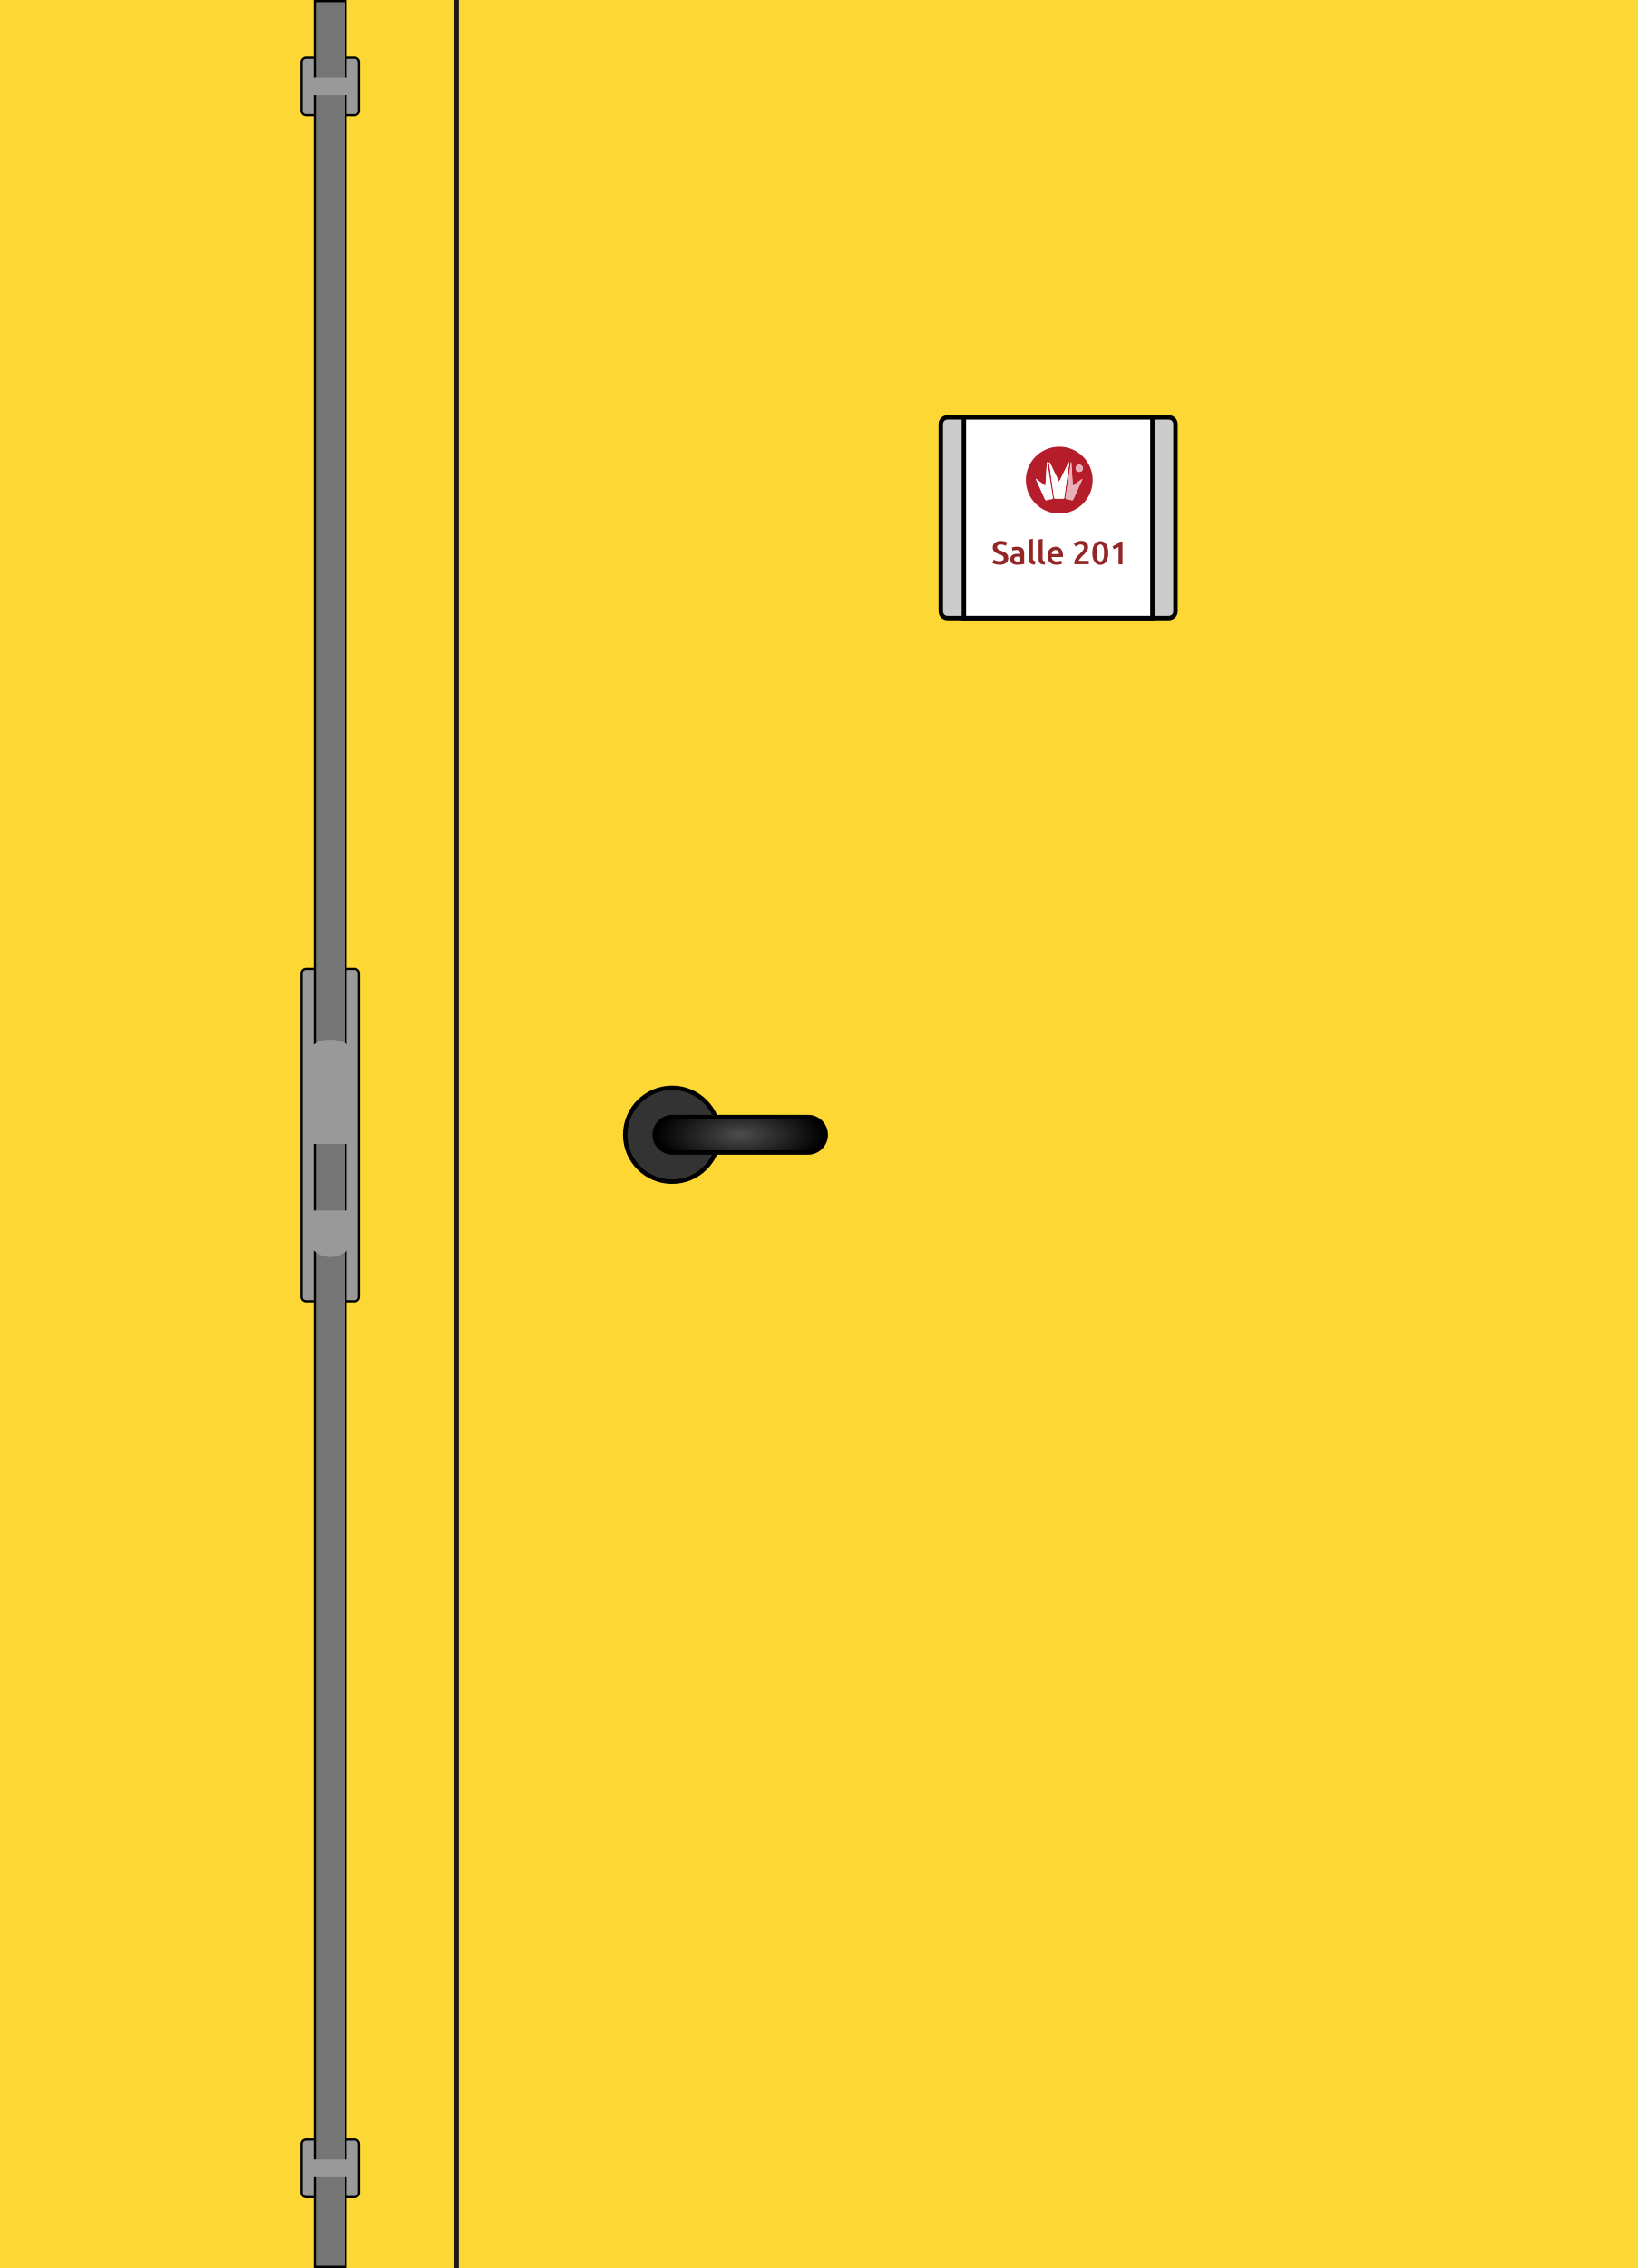
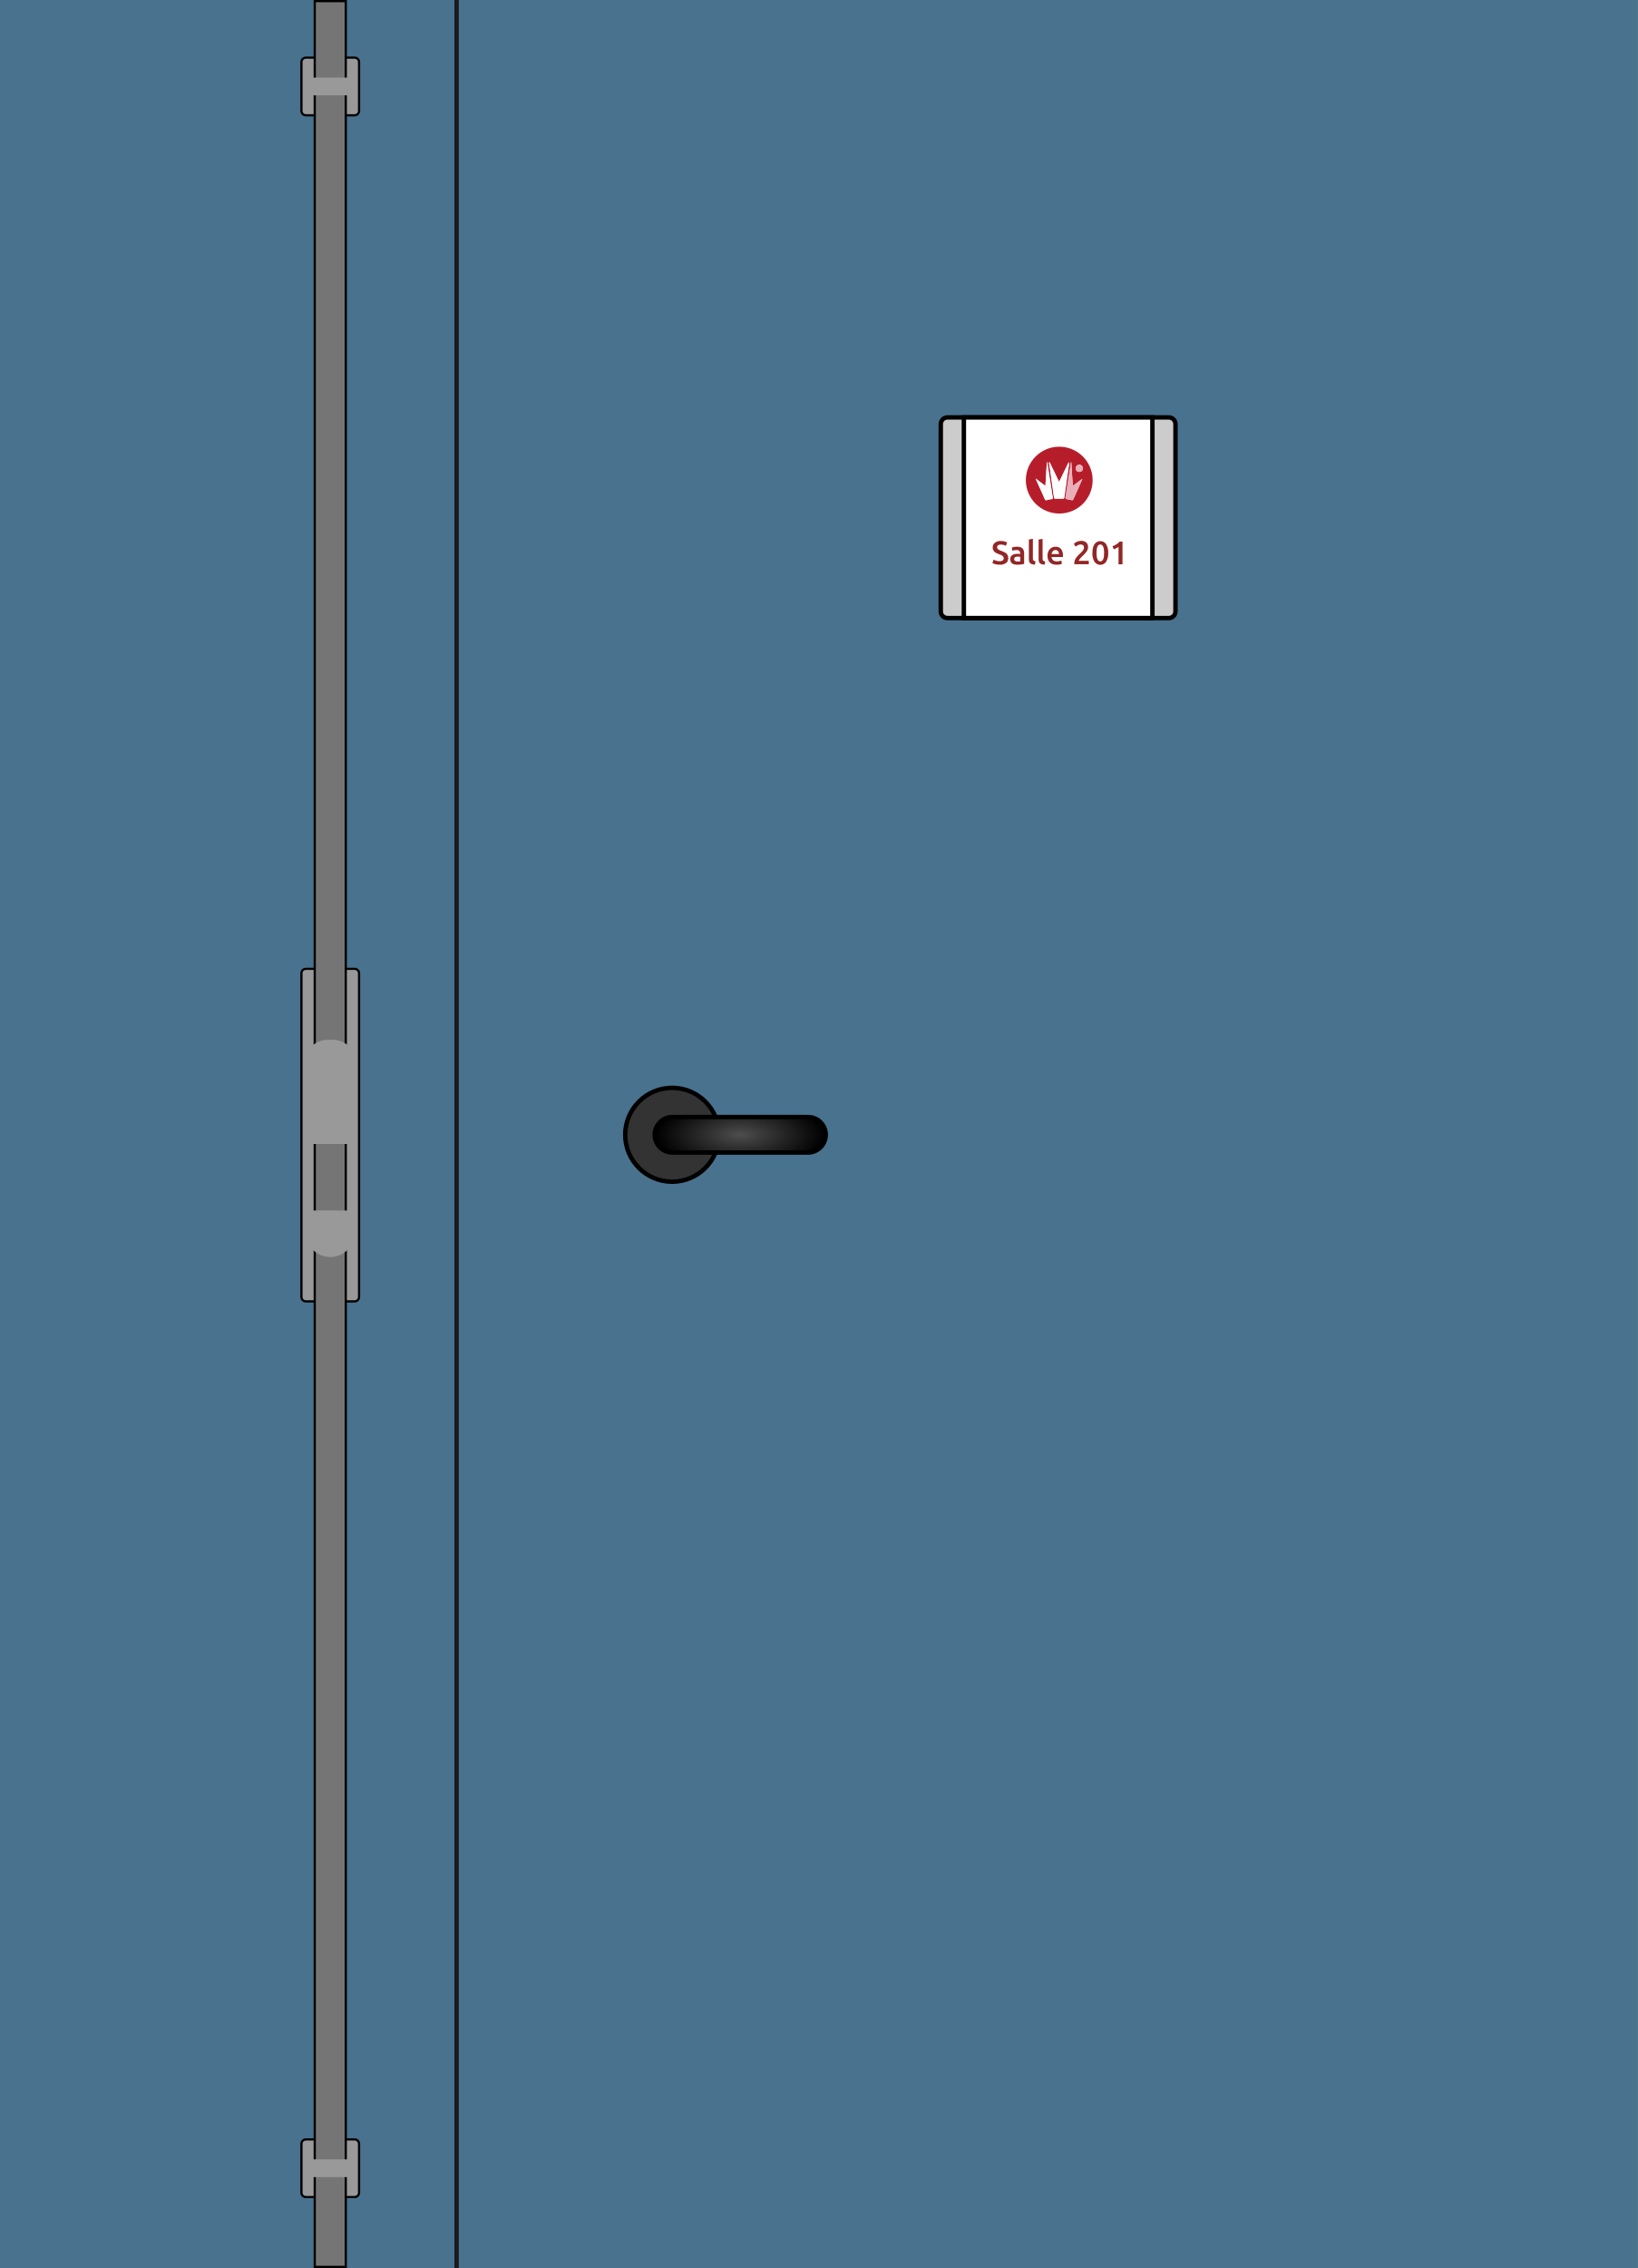
<svg xmlns="http://www.w3.org/2000/svg" id="Calque_1" data-name="Calque 1" viewBox="0 0 739 1023">
  <defs>
    <style>
      .cls-1, .cls-12 {
        fill: none;
      }

      .cls-2 {
-         fill: #fdd835;
+         fill: #49728e;
      }

      .cls-3 {
        fill: #333;
      }

      .cls-13, .cls-14, .cls-3, .cls-4, .cls-5, .cls-6 {
        stroke: #000;
      }

      .cls-12, .cls-13, .cls-14, .cls-3, .cls-4, .cls-5, .cls-6 {
        stroke-miterlimit: 10;
      }

      .cls-12, .cls-3, .cls-4, .cls-5, .cls-6 {
        stroke-width: 2px;
      }

      .cls-4 {
        fill: url(#Dégradé_sans_nom_14);
      }

      .cls-5 {
        fill: #ccc;
      }

      .cls-6 {
        fill: #fff;
      }

      .cls-7 {
        clip-path: url(#clip-path);
      }

      .cls-8 {
        fill: #b61d2a;
      }

      .cls-9 {
        fill: #fffefe;
      }

      .cls-10 {
        fill: #e9afb9;
      }

      .cls-11 {
        fill: #932626;
      }

      .cls-12 {
        stroke: #1a1a1a;
      }

      .cls-13, .cls-15 {
        fill: #999;
      }

      .cls-14 {
        fill: #757575;
      }
    </style>
    <radialGradient id="Dégradé_sans_nom_14" data-name="Dégradé sans nom 14" cx="333.97" cy="511.85" r="38.33" gradientTransform="translate(0 307.11) scale(1 0.4)" gradientUnits="userSpaceOnUse">
      <stop offset="0" stop-color="#4d4d4d" />
      <stop offset="1" />
    </radialGradient>
    <clipPath id="clip-path" transform="translate(0 0)">
      <rect class="cls-1" x="462.77" y="201.49" width="30.14" height="30.14" />
    </clipPath>
  </defs>
  <rect class="cls-2" x="216.5" width="522.5" height="1023" />
  <rect class="cls-2" width="250" height="1023" />
  <circle class="cls-3" cx="303.24" cy="511.85" r="21.17" />
  <rect class="cls-4" x="295.39" y="503.85" width="77.16" height="16.01" rx="8" ry="8" />
  <rect class="cls-5" x="424.45" y="188.28" width="105.89" height="90.5" rx="3" ry="3" />
  <rect class="cls-6" x="434.87" y="188.28" width="85.06" height="90.5" />
  <g>
    <g class="cls-7">
      <path class="cls-8" d="M488.54,211.29a1.59,1.59,0,0,0-1.58-1.67,1.63,1.63,0,0,0-1.64,1.63,1.56,1.56,0,0,0,1.56,1.6,1.52,1.52,0,0,0,1.66-1.56Zm-5.17-2.82h-.13c0,.14-.08.27-.1.41q-1.21,7.8-2.41,15.6c-.06.41.05.57.48.64a14,14,0,0,1,2.16.46c.52.16.72,0,.92-.46.78-1.82,1.62-3.61,2.43-5.42l1.6-3.58-.13-.08L484,219.2l-.67-10.73Zm-16.09,7.41c.16.4.23.58.31.76,1.26,2.8,2.55,5.58,3.77,8.4.27.62.52.7,1.11.48a7.34,7.34,0,0,1,1.9-.4c.58,0,.67-.26.59-.78-.6-3.76-1.17-7.53-1.75-11.3-.24-1.54-.48-3.07-.72-4.61h-.16l-.66,10.75-4.38-3.32Zm10.57,1.48-2.17-4.49q-1-2-1.94-4c-.07-.15-.14-.39-.35-.33s-.15.32-.11.51c.11.49.22,1,.3,1.47q1,6.9,1.95,13.8c.06.44.16.6.64.58,1.12,0,2.25,0,3.37,0,.48,0,.58-.14.64-.58.62-4.45,1.29-8.9,1.9-13.36a5.21,5.21,0,0,0,.12-2.56l-4.35,8.94Zm0,14.27a15.07,15.07,0,1,1,15.12-15.11,15,15,0,0,1-15.12,15.11Z" transform="translate(0 0)" />
    </g>
    <path class="cls-9" d="M477.84,217.36l4.35-8.94a5.21,5.21,0,0,1-.12,2.56c-.61,4.46-1.28,8.9-1.9,13.36-.06.44-.17.6-.64.58-1.12,0-2.25,0-3.37,0-.48,0-.58-.14-.64-.58q-.95-6.9-1.95-13.8c-.07-.49-.19-1-.3-1.47,0-.2-.17-.43.11-.51s.28.18.35.33q1,2,1.94,4l2.17,4.49Z" transform="translate(0 0)" />
    <path class="cls-9" d="M467.27,215.88l4.38,3.32.66-10.75h.16c.24,1.53.48,3.07.72,4.61.58,3.77,1.15,7.54,1.75,11.3.08.52,0,.74-.59.78a7.34,7.34,0,0,0-1.9.4c-.59.21-.84.13-1.11-.48-1.22-2.82-2.51-5.6-3.77-8.4-.08-.18-.15-.36-.31-.76Z" transform="translate(0 0)" />
    <path class="cls-10" d="M483.36,208.47,484,219.2l4.16-3.16.13.08-1.6,3.58c-.81,1.81-1.65,3.6-2.43,5.42-.21.48-.4.62-.92.46a14,14,0,0,0-2.16-.46c-.43-.06-.55-.23-.48-.64q1.21-7.8,2.41-15.6c0-.14.07-.27.1-.41Z" transform="translate(0 0)" />
    <path class="cls-10" d="M488.54,211.29a1.52,1.52,0,0,1-1.66,1.56,1.56,1.56,0,0,1-1.56-1.6,1.63,1.63,0,0,1,1.64-1.63,1.59,1.59,0,0,1,1.58,1.67Z" transform="translate(0 0)" />
  </g>
  <g>
    <path class="cls-11" d="M450.91,253.14a2.49,2.49,0,0,0,1.47-.34,1.13,1.13,0,0,0,.46-1,1.24,1.24,0,0,0-.16-.64,1.62,1.62,0,0,0-.44-.48,3.74,3.74,0,0,0-.7-.4q-.41-.19-.95-.36t-1-.42a3.46,3.46,0,0,1-.87-.57,2.63,2.63,0,0,1-.61-.81,2.59,2.59,0,0,1-.23-1.14,2.67,2.67,0,0,1,1-2.18,4,4,0,0,1,2.62-.79,6.21,6.21,0,0,1,1.71.21,5.25,5.25,0,0,1,1.18.47l-.58,1.51a4.42,4.42,0,0,0-1.1-.43,5.14,5.14,0,0,0-1.24-.15,2,2,0,0,0-1.18.31,1,1,0,0,0-.42.87,1.15,1.15,0,0,0,.14.58,1.43,1.43,0,0,0,.4.44,3.51,3.51,0,0,0,.61.36q.35.16.76.31.72.27,1.29.54a3.69,3.69,0,0,1,1,.65,2.55,2.55,0,0,1,.6.89,3.29,3.29,0,0,1,.21,1.24,2.57,2.57,0,0,1-1,2.15,4.63,4.63,0,0,1-2.88.76,7.62,7.62,0,0,1-1.16-.08,7.48,7.48,0,0,1-.93-.2,6.35,6.35,0,0,1-.7-.24,4.42,4.42,0,0,1-.47-.23l.55-1.52a6.31,6.31,0,0,0,1.08.44A5.34,5.34,0,0,0,450.91,253.14Z" transform="translate(0 0)" />
    <path class="cls-11" d="M458.9,246.6a4.38,4.38,0,0,1,1.49.22,2.39,2.39,0,0,1,1,.62,2.34,2.34,0,0,1,.52,1,4.73,4.73,0,0,1,.16,1.25v4.69q-.41.09-1.25.21a12.82,12.82,0,0,1-1.89.13,5.69,5.69,0,0,1-1.27-.13,2.67,2.67,0,0,1-1-.43,2,2,0,0,1-.64-.77,2.67,2.67,0,0,1-.23-1.17,2.26,2.26,0,0,1,.26-1.12,2.12,2.12,0,0,1,.7-.75,3,3,0,0,1,1-.41,5.82,5.82,0,0,1,1.22-.13,5.58,5.58,0,0,1,.62,0,5.87,5.87,0,0,1,.7.13v-.3a2.32,2.32,0,0,0-.07-.59,1.23,1.23,0,0,0-.26-.5,1.22,1.22,0,0,0-.49-.33,2.11,2.11,0,0,0-.76-.12,6.77,6.77,0,0,0-1.14.09,5,5,0,0,0-.84.21l-.22-1.45a7.11,7.11,0,0,1,1-.24A7.8,7.8,0,0,1,458.9,246.6Zm.15,6.67a6.67,6.67,0,0,0,1.26-.09v-2l-.43-.09a4,4,0,0,0-.62,0,4.17,4.17,0,0,0-.6,0,1.87,1.87,0,0,0-.55.16,1,1,0,0,0-.39.33.93.93,0,0,0-.15.54,1,1,0,0,0,.4.88A2.06,2.06,0,0,0,459.05,253.28Z" transform="translate(0 0)" />
    <path class="cls-11" d="M466.93,254.68a4.86,4.86,0,0,1-1.32-.18,2,2,0,0,1-.84-.47,1.65,1.65,0,0,1-.44-.75,3.83,3.83,0,0,1-.13-1v-8.91L466,243v8.87a2.45,2.45,0,0,0,.05.55.87.87,0,0,0,.19.38.82.82,0,0,0,.36.24,2.82,2.82,0,0,0,.58.13Z" transform="translate(0 0)" />
    <path class="cls-11" d="M471.32,254.68a4.86,4.86,0,0,1-1.32-.18,2,2,0,0,1-.84-.47,1.65,1.65,0,0,1-.44-.75,3.83,3.83,0,0,1-.13-1v-8.91l1.79-.3v8.87a2.45,2.45,0,0,0,.05.55.87.87,0,0,0,.19.38.82.82,0,0,0,.36.24,2.82,2.82,0,0,0,.58.13Z" transform="translate(0 0)" />
    <path class="cls-11" d="M472.59,250.7a4.87,4.87,0,0,1,.3-1.79,3.76,3.76,0,0,1,.81-1.28,3.34,3.34,0,0,1,1.15-.77,3.58,3.58,0,0,1,1.33-.26,3.19,3.19,0,0,1,2.49,1,4.29,4.29,0,0,1,.9,3c0,.1,0,.21,0,.33s0,.23,0,.33h-5.11a2,2,0,0,0,.66,1.44,2.5,2.5,0,0,0,1.69.51,5.56,5.56,0,0,0,1.19-.12,4.93,4.93,0,0,0,.85-.25l.24,1.46a2.79,2.79,0,0,1-.41.16,5.81,5.81,0,0,1-.59.15q-.33.07-.72.11a6.8,6.8,0,0,1-.78,0,4.75,4.75,0,0,1-1.78-.3,3.31,3.31,0,0,1-1.24-.84,3.45,3.45,0,0,1-.73-1.27A5.18,5.18,0,0,1,472.59,250.7Zm5.19-.8a2.36,2.36,0,0,0-.1-.7,1.7,1.7,0,0,0-.3-.58,1.44,1.44,0,0,0-.49-.38,1.56,1.56,0,0,0-.69-.14,1.61,1.61,0,0,0-.73.16,1.65,1.65,0,0,0-.53.41,1.87,1.87,0,0,0-.33.58,3.13,3.13,0,0,0-.16.67Z" transform="translate(0 0)" />
    <path class="cls-11" d="M490.9,246.94a2.59,2.59,0,0,1-.22,1,5.29,5.29,0,0,1-.57,1,8.18,8.18,0,0,1-.79.93l-.89.88q-.24.22-.53.53t-.56.62a6.36,6.36,0,0,0-.46.6,1.09,1.09,0,0,0-.21.48h4.56v1.51H484.7a2.19,2.19,0,0,1,0-.29V254a3.65,3.65,0,0,1,.23-1.31,5,5,0,0,1,.6-1.12,7.84,7.84,0,0,1,.83-1l.92-.9.68-.67a6.59,6.59,0,0,0,.57-.64,3.21,3.21,0,0,0,.39-.65,1.68,1.68,0,0,0,.15-.69,1.27,1.27,0,0,0-.44-1.1,1.78,1.78,0,0,0-1.08-.33,2.43,2.43,0,0,0-.77.12,3.25,3.25,0,0,0-.63.28,3.9,3.9,0,0,0-.48.33l-.31.27-.89-1.26a4.94,4.94,0,0,1,1.46-1,4.47,4.47,0,0,1,1.8-.36,3.3,3.3,0,0,1,2.42.78A2.87,2.87,0,0,1,490.9,246.94Z" transform="translate(0 0)" />
    <path class="cls-11" d="M500,249.4a7,7,0,0,1-.95,4,3.17,3.17,0,0,1-5.24,0,7,7,0,0,1-.95-4,9.66,9.66,0,0,1,.24-2.29,5.08,5.08,0,0,1,.71-1.68,3.2,3.2,0,0,1,1.13-1,3.09,3.09,0,0,1,1.49-.35,3,3,0,0,1,2.62,1.38A7,7,0,0,1,500,249.4Zm-1.85,0a11.76,11.76,0,0,0-.09-1.49,5.13,5.13,0,0,0-.29-1.21,2.11,2.11,0,0,0-.53-.81,1.17,1.17,0,0,0-.81-.3,1.19,1.19,0,0,0-.82.3,2.07,2.07,0,0,0-.53.81,4.91,4.91,0,0,0-.28,1.21,13.83,13.83,0,0,0,0,3,4.91,4.91,0,0,0,.28,1.21,2.07,2.07,0,0,0,.53.81,1.19,1.19,0,0,0,.82.3,1.17,1.17,0,0,0,.81-.3,2.11,2.11,0,0,0,.53-.81,5.13,5.13,0,0,0,.29-1.21A11.76,11.76,0,0,0,498.11,249.4Z" transform="translate(0 0)" />
    <path class="cls-11" d="M501.93,246.41a11.15,11.15,0,0,0,1.72-.87,7.17,7.17,0,0,0,1.53-1.26h1.26v10.26h-1.79v-7.86a5.75,5.75,0,0,1-1,.61,10.15,10.15,0,0,1-1.17.49Z" transform="translate(0 0)" />
  </g>
  <line class="cls-12" x1="206" x2="206" y2="1023" />
  <rect class="cls-13" x="136" y="26" width="26" height="26" rx="2" ry="2" />
  <rect class="cls-13" x="136" y="965" width="26" height="26" rx="2" ry="2" />
  <rect class="cls-13" x="136" y="437" width="26" height="150" rx="2" ry="2" />
  <rect class="cls-14" x="142" y="0.5" width="14" height="1022" />
  <rect class="cls-15" x="137" y="35" width="24" height="8" />
  <rect class="cls-15" x="138" y="974" width="22" height="8" />
  <path class="cls-15" d="M148,469h2a11,11,0,0,1,11,11v36a0,0,0,0,1,0,0H137a0,0,0,0,1,0,0V480A11,11,0,0,1,148,469Z" />
  <path class="cls-15" d="M149,546h0a11,11,0,0,1,11,11v10a0,0,0,0,1,0,0H138a0,0,0,0,1,0,0V557A11,11,0,0,1,149,546Z" transform="translate(298 1113) rotate(180)" />
</svg>
